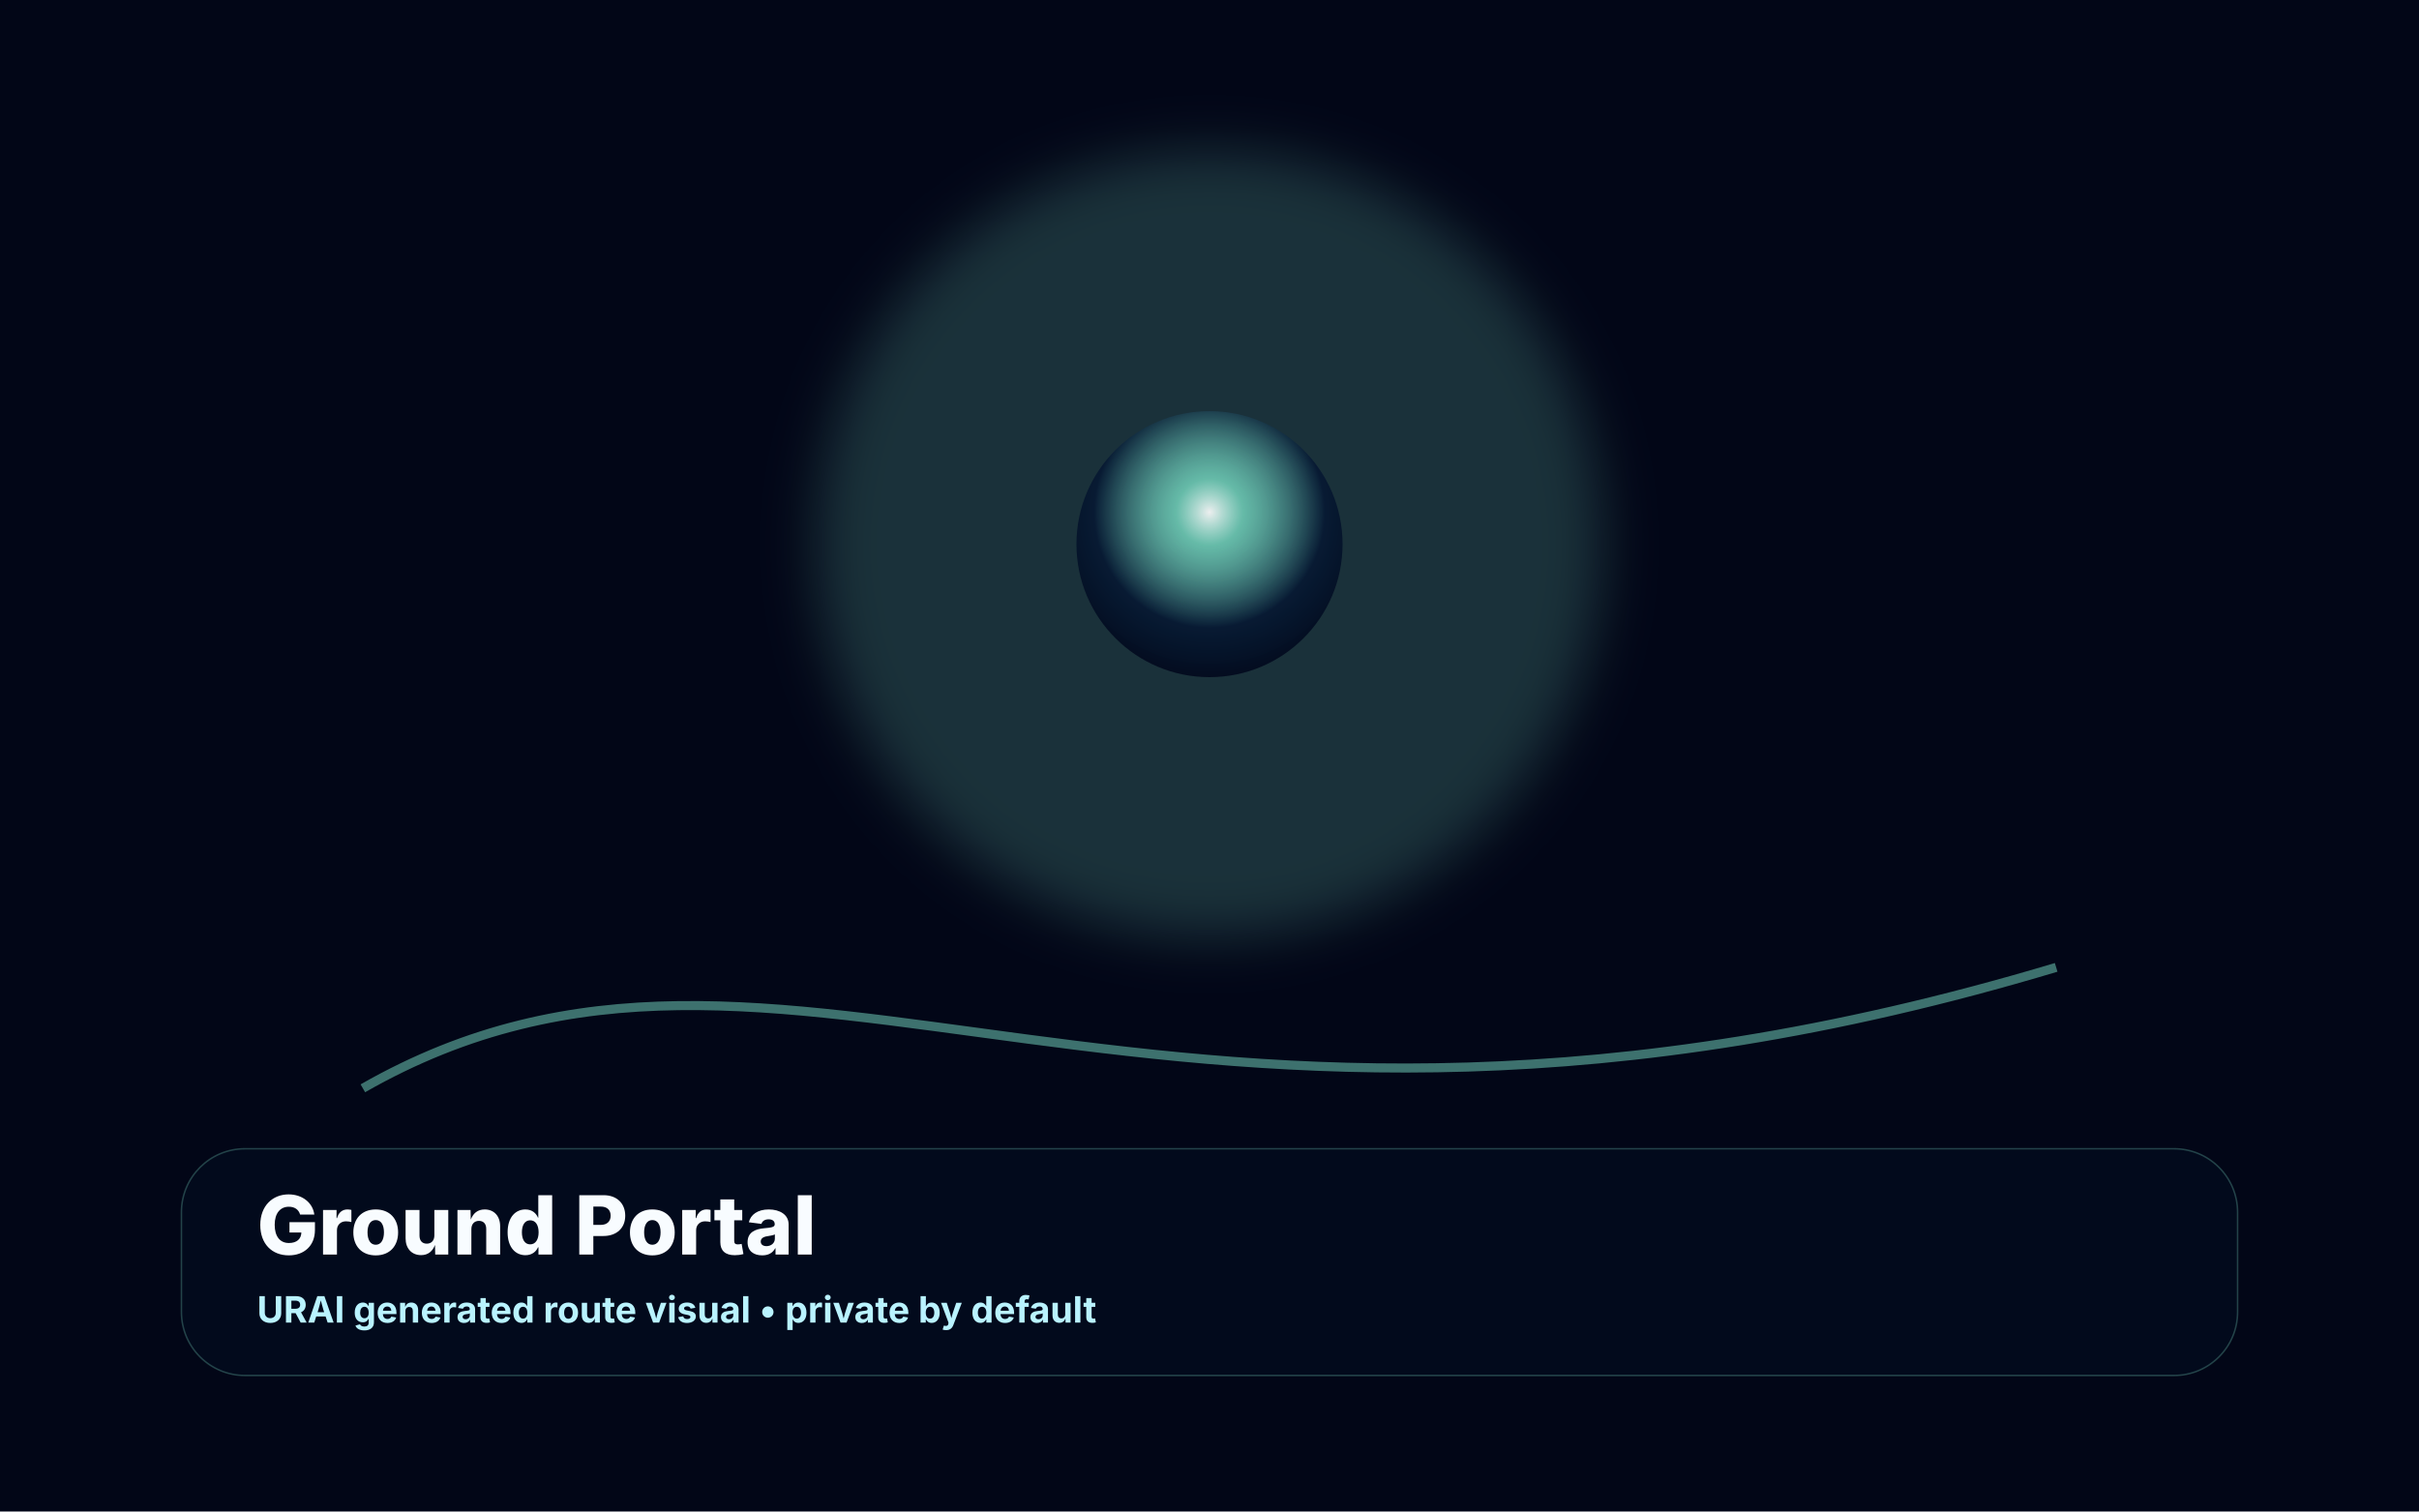
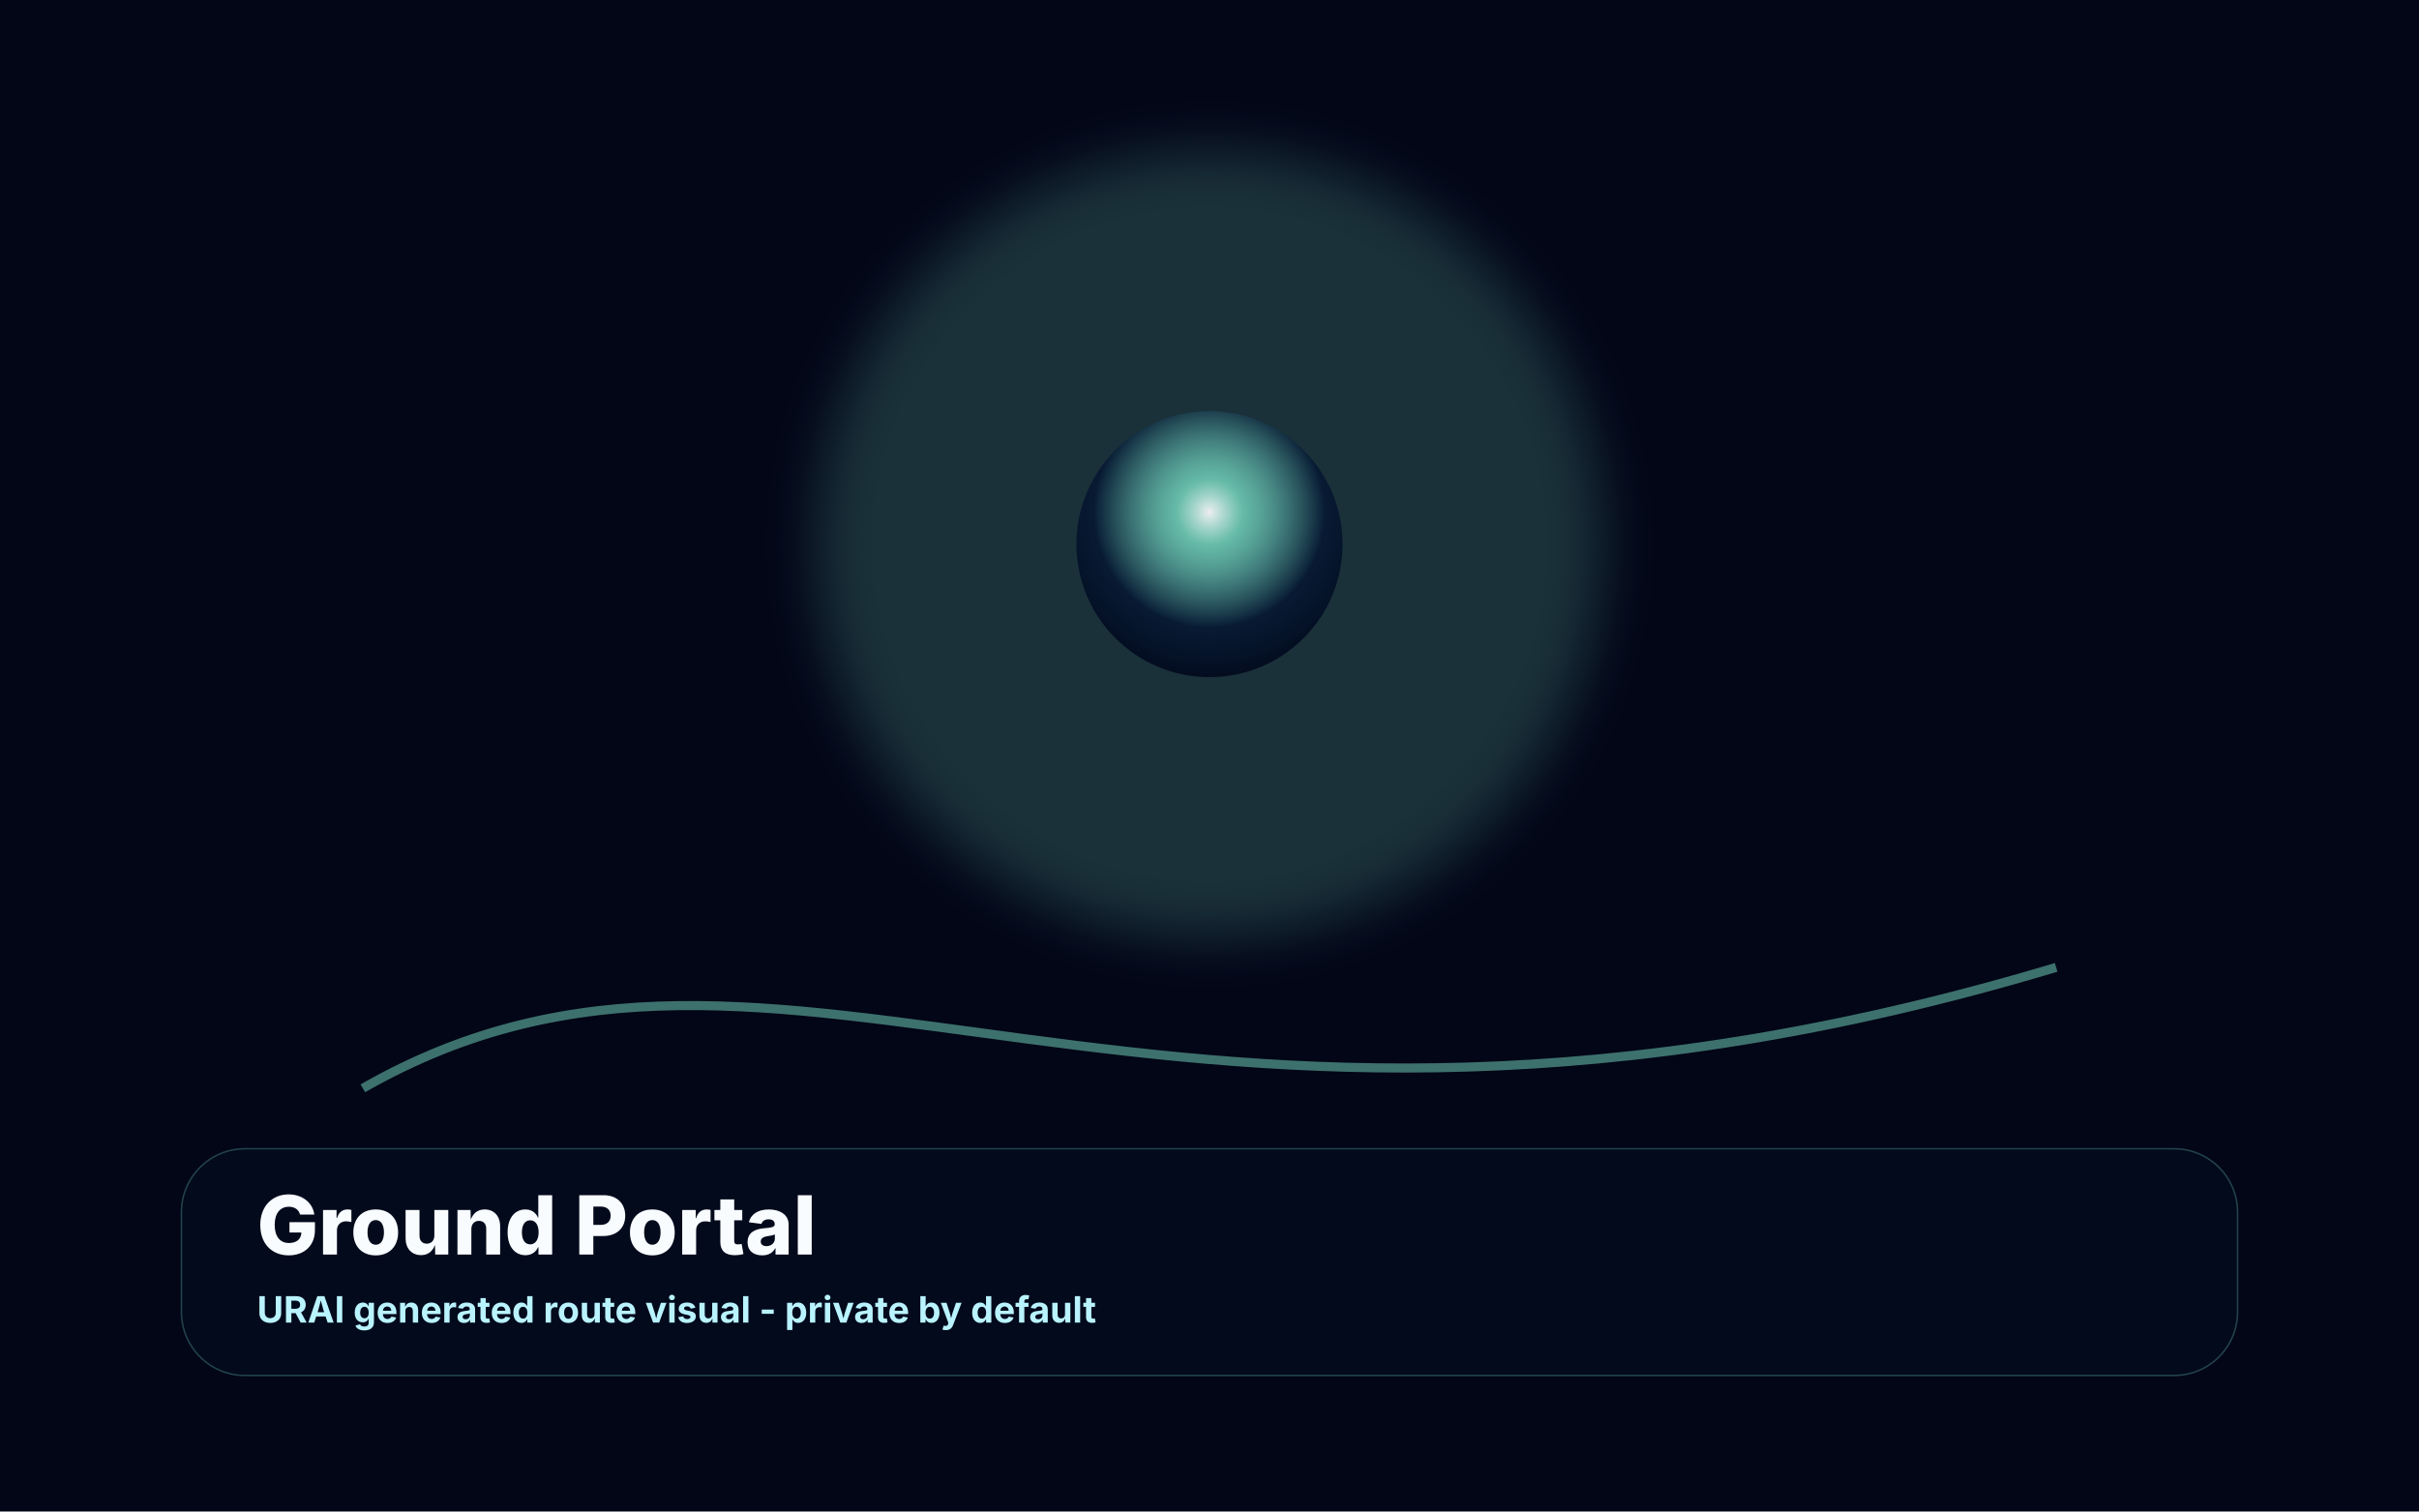
<svg xmlns="http://www.w3.org/2000/svg" viewBox="0 0 1600 1000" role="img" aria-label="Ground Portal">
  <defs>
    <radialGradient id="g" cx="50%" cy="38%" r="70%">
      <stop offset="0" stop-color="#ffffff" stop-opacity=".92" />
      <stop offset=".18" stop-color="#85f5d7" stop-opacity=".7" />
      <stop offset=".62" stop-color="#071a33" stop-opacity=".98" />
      <stop offset="1" stop-color="#020617" />
    </radialGradient>
    <filter id="blur">
      <feGaussianBlur stdDeviation="18" />
    </filter>
  </defs>
  <rect width="1600" height="1000" fill="#020617" />
  <circle cx="800" cy="360" r="260" fill="#85f5d7" opacity=".18" filter="url(#blur)" />
  <circle cx="800" cy="360" r="88" fill="url(#g)" />
  <path d="M240 720 C520 560 760 820 1360 640" fill="none" stroke="#85f5d7" stroke-width="6" opacity=".45" />
  <rect x="120" y="760" width="1360" height="150" rx="42" fill="#030b1d" opacity=".78" stroke="#85f5d7" stroke-opacity=".32" />
  <text x="170" y="830" font-family="Inter,Arial,sans-serif" font-size="54" font-weight="800" fill="#f8fcff">Ground Portal</text>
-   <text x="170" y="875" font-family="Inter,Arial,sans-serif" font-size="24" font-weight="700" fill="#b9f3ff">URAI generated route visual • private by default</text>
+   <text x="170" y="875" font-family="Inter,Arial,sans-serif" font-size="24" font-weight="700" fill="#b9f3ff">URAI generated route visual - private by default</text>
</svg>
